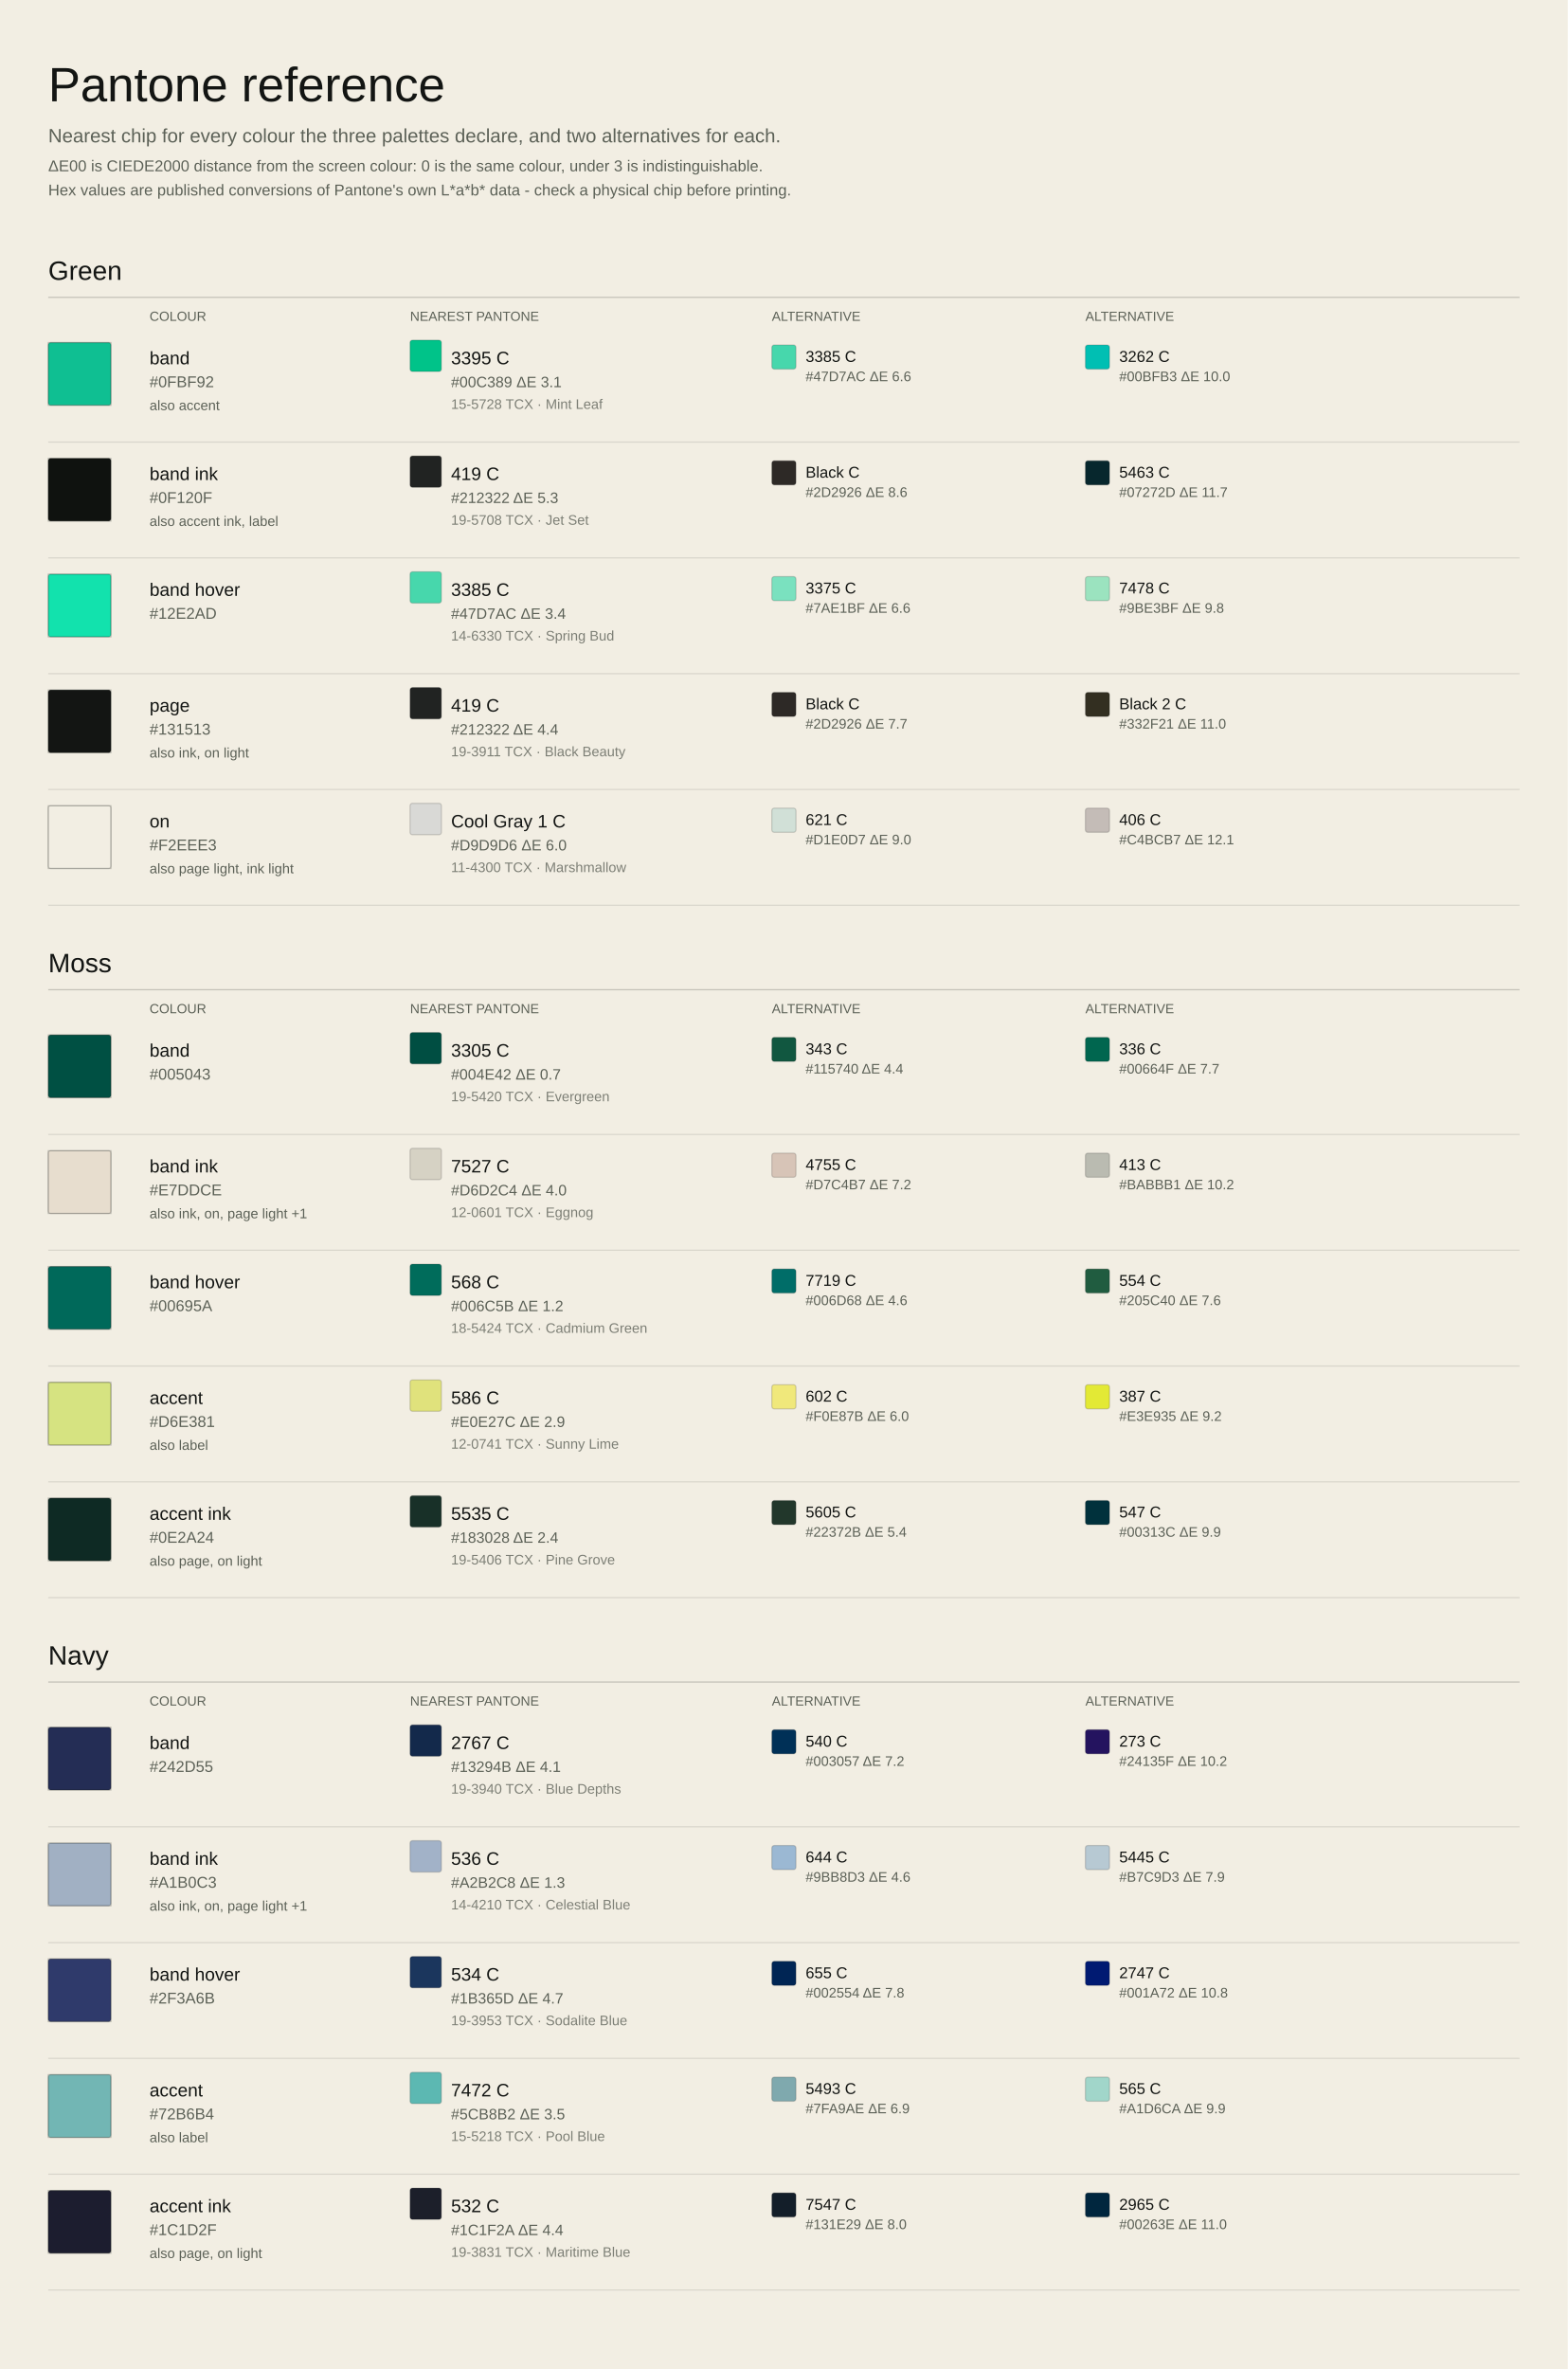
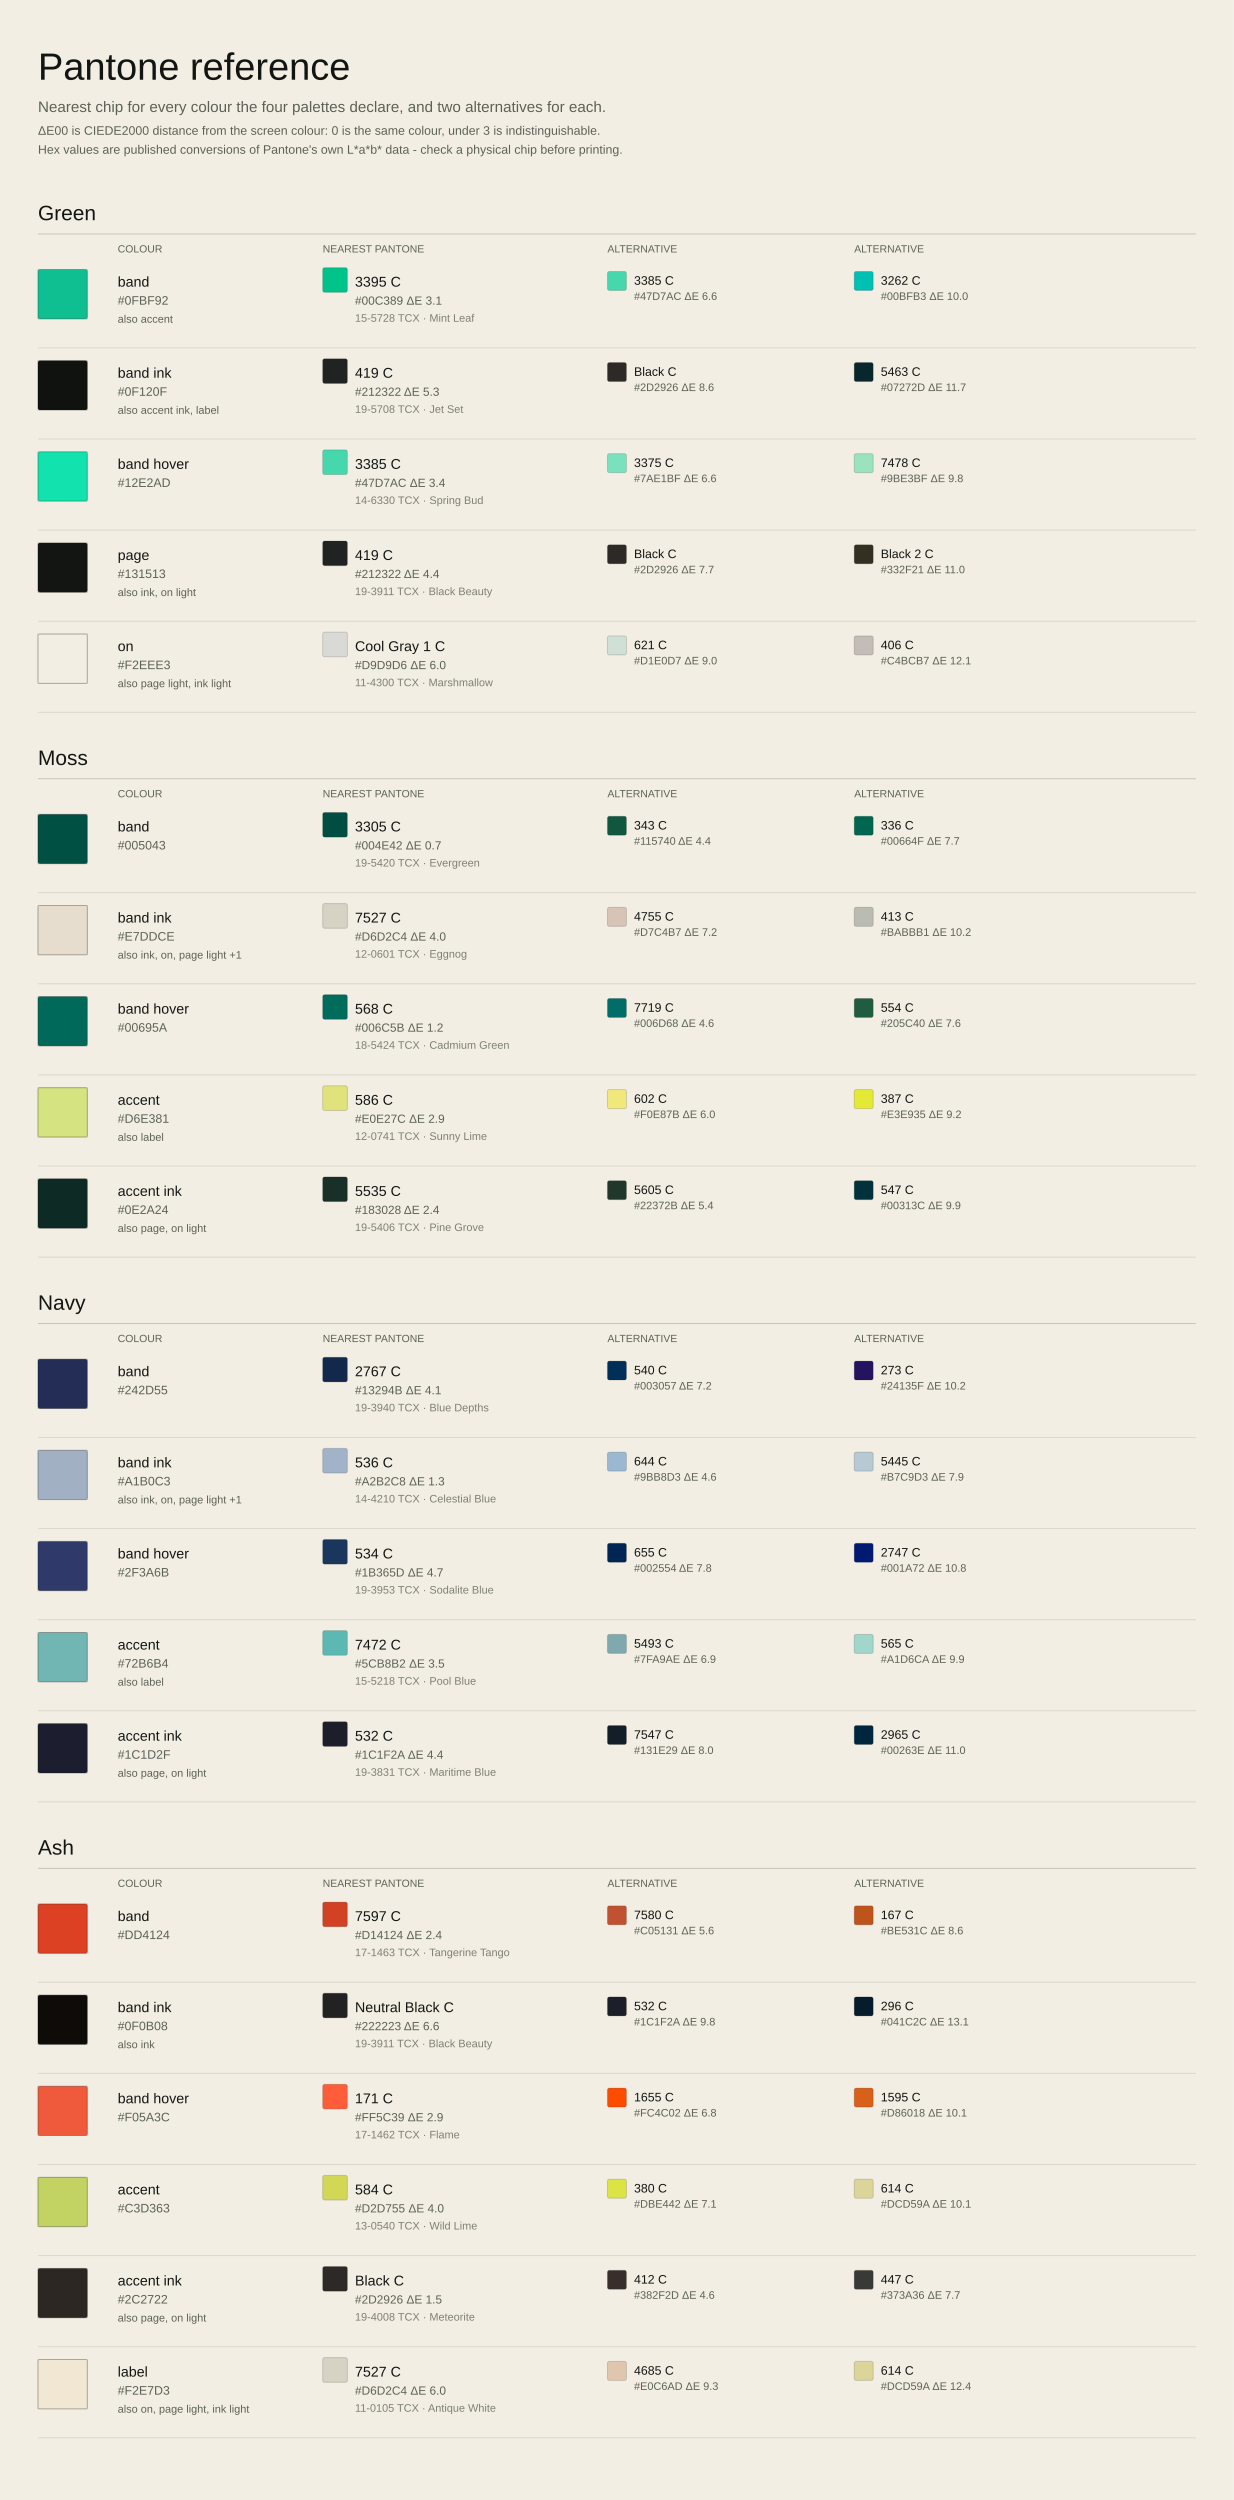
- <svg xmlns="http://www.w3.org/2000/svg" width="1300" height="1964" viewBox="0 0 1300 1964">
-   <rect width="1300" height="1964" fill="#f2eee3" />
+ <svg xmlns="http://www.w3.org/2000/svg" width="1300" height="2634" viewBox="0 0 1300 2634">
+   <rect width="1300" height="2634" fill="#f2eee3" />
  <text x="40" y="84" font-family="Poppins, Helvetica Neue, Arial, sans-serif" font-size="40" font-weight="400" fill="#131513">Pantone reference</text>
-   <text x="40" y="118" font-family="Poppins, Helvetica Neue, Arial, sans-serif" font-size="16" font-weight="400" fill="#5c6157">Nearest chip for every colour the three palettes declare, and two alternatives for each.</text>
+   <text x="40" y="118" font-family="Poppins, Helvetica Neue, Arial, sans-serif" font-size="16" font-weight="400" fill="#5c6157">Nearest chip for every colour the four palettes declare, and two alternatives for each.</text>
  <text x="40" y="142" font-family="Poppins, Helvetica Neue, Arial, sans-serif" font-size="13" font-weight="400" fill="#5c6157">ΔE00 is CIEDE2000 distance from the screen colour: 0 is the same colour, under 3 is indistinguishable.</text>
  <text x="40" y="162" font-family="Poppins, Helvetica Neue, Arial, sans-serif" font-size="13" font-weight="400" fill="#5c6157">Hex values are published conversions of Pantone's own L*a*b* data - check a physical chip before printing.</text>
  <text x="40" y="232" font-family="Poppins, Helvetica Neue, Arial, sans-serif" font-size="22" font-weight="500" fill="#131513">Green</text>
  <rect x="40" y="246" width="1220" height="1" fill="#13151333" />
  <text x="124" y="266" font-family="Poppins, Helvetica Neue, Arial, sans-serif" font-size="11" font-weight="500" fill="#5c6157">COLOUR</text>
  <text x="340" y="266" font-family="Poppins, Helvetica Neue, Arial, sans-serif" font-size="11" font-weight="500" fill="#5c6157">NEAREST PANTONE</text>
  <text x="640" y="266" font-family="Poppins, Helvetica Neue, Arial, sans-serif" font-size="11" font-weight="500" fill="#5c6157">ALTERNATIVE</text>
  <text x="900" y="266" font-family="Poppins, Helvetica Neue, Arial, sans-serif" font-size="11" font-weight="500" fill="#5c6157">ALTERNATIVE</text>
  <rect x="40" y="284" width="52" height="52" rx="2" fill="#0fbf92" stroke="#131513" stroke-opacity=".17" />
  <rect x="40" y="284" width="52" height="52" fill="none" stroke="#13151333" />
  <text x="124" y="302" font-family="Poppins, Helvetica Neue, Arial, sans-serif" font-size="15" font-weight="500" fill="#131513">band</text>
  <text x="124" y="321" font-family="Poppins, Helvetica Neue, Arial, sans-serif" font-size="13" font-weight="400" fill="#5c6157">#0FBF92</text>
  <text x="124" y="340" font-family="Poppins, Helvetica Neue, Arial, sans-serif" font-size="11.5" font-weight="400" fill="#5c6157">also accent</text>
  <rect x="340" y="282" width="26" height="26" rx="2" fill="#00c389" stroke="#131513" stroke-opacity=".17" />
  <text x="374" y="302" font-family="Poppins, Helvetica Neue, Arial, sans-serif" font-size="15" font-weight="500" fill="#131513">3395 C</text>
  <text x="374" y="321" font-family="Poppins, Helvetica Neue, Arial, sans-serif" font-size="12.5" font-weight="400" fill="#5c6157">#00C389   ΔE 3.1</text>
  <text x="374" y="339" font-family="Poppins, Helvetica Neue, Arial, sans-serif" font-size="11.5" font-weight="400" fill="#5c6157" fill-opacity=".78">15-5728 TCX · Mint Leaf</text>
  <rect x="640" y="286" width="20" height="20" rx="2" fill="#47d7ac" stroke="#131513" stroke-opacity=".17" />
  <text x="668" y="300" font-family="Poppins, Helvetica Neue, Arial, sans-serif" font-size="13" font-weight="400" fill="#131513">3385 C</text>
  <text x="668" y="316" font-family="Poppins, Helvetica Neue, Arial, sans-serif" font-size="11.5" font-weight="400" fill="#5c6157">#47D7AC   ΔE 6.6</text>
  <rect x="900" y="286" width="20" height="20" rx="2" fill="#00bfb3" stroke="#131513" stroke-opacity=".17" />
  <text x="928" y="300" font-family="Poppins, Helvetica Neue, Arial, sans-serif" font-size="13" font-weight="400" fill="#131513">3262 C</text>
  <text x="928" y="316" font-family="Poppins, Helvetica Neue, Arial, sans-serif" font-size="11.5" font-weight="400" fill="#5c6157">#00BFB3   ΔE 10.0</text>
  <rect x="40" y="366" width="1220" height="1" fill="#13151333" fill-opacity=".55" />
  <rect x="40" y="380" width="52" height="52" rx="2" fill="#0f120f" stroke="#131513" stroke-opacity=".17" />
  <rect x="40" y="380" width="52" height="52" fill="none" stroke="#13151333" />
  <text x="124" y="398" font-family="Poppins, Helvetica Neue, Arial, sans-serif" font-size="15" font-weight="500" fill="#131513">band ink</text>
  <text x="124" y="417" font-family="Poppins, Helvetica Neue, Arial, sans-serif" font-size="13" font-weight="400" fill="#5c6157">#0F120F</text>
  <text x="124" y="436" font-family="Poppins, Helvetica Neue, Arial, sans-serif" font-size="11.5" font-weight="400" fill="#5c6157">also accent ink, label</text>
  <rect x="340" y="378" width="26" height="26" rx="2" fill="#212322" stroke="#131513" stroke-opacity=".17" />
  <text x="374" y="398" font-family="Poppins, Helvetica Neue, Arial, sans-serif" font-size="15" font-weight="500" fill="#131513">419 C</text>
  <text x="374" y="417" font-family="Poppins, Helvetica Neue, Arial, sans-serif" font-size="12.5" font-weight="400" fill="#5c6157">#212322   ΔE 5.3</text>
  <text x="374" y="435" font-family="Poppins, Helvetica Neue, Arial, sans-serif" font-size="11.5" font-weight="400" fill="#5c6157" fill-opacity=".78">19-5708 TCX · Jet Set</text>
  <rect x="640" y="382" width="20" height="20" rx="2" fill="#2d2926" stroke="#131513" stroke-opacity=".17" />
  <text x="668" y="396" font-family="Poppins, Helvetica Neue, Arial, sans-serif" font-size="13" font-weight="400" fill="#131513">Black C</text>
  <text x="668" y="412" font-family="Poppins, Helvetica Neue, Arial, sans-serif" font-size="11.5" font-weight="400" fill="#5c6157">#2D2926   ΔE 8.6</text>
  <rect x="900" y="382" width="20" height="20" rx="2" fill="#07272d" stroke="#131513" stroke-opacity=".17" />
  <text x="928" y="396" font-family="Poppins, Helvetica Neue, Arial, sans-serif" font-size="13" font-weight="400" fill="#131513">5463 C</text>
  <text x="928" y="412" font-family="Poppins, Helvetica Neue, Arial, sans-serif" font-size="11.5" font-weight="400" fill="#5c6157">#07272D   ΔE 11.7</text>
  <rect x="40" y="462" width="1220" height="1" fill="#13151333" fill-opacity=".55" />
  <rect x="40" y="476" width="52" height="52" rx="2" fill="#12e2ad" stroke="#131513" stroke-opacity=".17" />
  <rect x="40" y="476" width="52" height="52" fill="none" stroke="#13151333" />
  <text x="124" y="494" font-family="Poppins, Helvetica Neue, Arial, sans-serif" font-size="15" font-weight="500" fill="#131513">band hover</text>
  <text x="124" y="513" font-family="Poppins, Helvetica Neue, Arial, sans-serif" font-size="13" font-weight="400" fill="#5c6157">#12E2AD</text>
  <rect x="340" y="474" width="26" height="26" rx="2" fill="#47d7ac" stroke="#131513" stroke-opacity=".17" />
  <text x="374" y="494" font-family="Poppins, Helvetica Neue, Arial, sans-serif" font-size="15" font-weight="500" fill="#131513">3385 C</text>
  <text x="374" y="513" font-family="Poppins, Helvetica Neue, Arial, sans-serif" font-size="12.5" font-weight="400" fill="#5c6157">#47D7AC   ΔE 3.4</text>
  <text x="374" y="531" font-family="Poppins, Helvetica Neue, Arial, sans-serif" font-size="11.5" font-weight="400" fill="#5c6157" fill-opacity=".78">14-6330 TCX · Spring Bud</text>
  <rect x="640" y="478" width="20" height="20" rx="2" fill="#7ae1bf" stroke="#131513" stroke-opacity=".17" />
  <text x="668" y="492" font-family="Poppins, Helvetica Neue, Arial, sans-serif" font-size="13" font-weight="400" fill="#131513">3375 C</text>
  <text x="668" y="508" font-family="Poppins, Helvetica Neue, Arial, sans-serif" font-size="11.5" font-weight="400" fill="#5c6157">#7AE1BF   ΔE 6.6</text>
  <rect x="900" y="478" width="20" height="20" rx="2" fill="#9be3bf" stroke="#131513" stroke-opacity=".17" />
  <text x="928" y="492" font-family="Poppins, Helvetica Neue, Arial, sans-serif" font-size="13" font-weight="400" fill="#131513">7478 C</text>
  <text x="928" y="508" font-family="Poppins, Helvetica Neue, Arial, sans-serif" font-size="11.5" font-weight="400" fill="#5c6157">#9BE3BF   ΔE 9.8</text>
  <rect x="40" y="558" width="1220" height="1" fill="#13151333" fill-opacity=".55" />
  <rect x="40" y="572" width="52" height="52" rx="2" fill="#131513" stroke="#131513" stroke-opacity=".17" />
  <rect x="40" y="572" width="52" height="52" fill="none" stroke="#13151333" />
  <text x="124" y="590" font-family="Poppins, Helvetica Neue, Arial, sans-serif" font-size="15" font-weight="500" fill="#131513">page</text>
  <text x="124" y="609" font-family="Poppins, Helvetica Neue, Arial, sans-serif" font-size="13" font-weight="400" fill="#5c6157">#131513</text>
  <text x="124" y="628" font-family="Poppins, Helvetica Neue, Arial, sans-serif" font-size="11.5" font-weight="400" fill="#5c6157">also ink, on light</text>
  <rect x="340" y="570" width="26" height="26" rx="2" fill="#212322" stroke="#131513" stroke-opacity=".17" />
  <text x="374" y="590" font-family="Poppins, Helvetica Neue, Arial, sans-serif" font-size="15" font-weight="500" fill="#131513">419 C</text>
  <text x="374" y="609" font-family="Poppins, Helvetica Neue, Arial, sans-serif" font-size="12.5" font-weight="400" fill="#5c6157">#212322   ΔE 4.4</text>
  <text x="374" y="627" font-family="Poppins, Helvetica Neue, Arial, sans-serif" font-size="11.5" font-weight="400" fill="#5c6157" fill-opacity=".78">19-3911 TCX · Black Beauty</text>
  <rect x="640" y="574" width="20" height="20" rx="2" fill="#2d2926" stroke="#131513" stroke-opacity=".17" />
  <text x="668" y="588" font-family="Poppins, Helvetica Neue, Arial, sans-serif" font-size="13" font-weight="400" fill="#131513">Black C</text>
  <text x="668" y="604" font-family="Poppins, Helvetica Neue, Arial, sans-serif" font-size="11.5" font-weight="400" fill="#5c6157">#2D2926   ΔE 7.7</text>
  <rect x="900" y="574" width="20" height="20" rx="2" fill="#332f21" stroke="#131513" stroke-opacity=".17" />
  <text x="928" y="588" font-family="Poppins, Helvetica Neue, Arial, sans-serif" font-size="13" font-weight="400" fill="#131513">Black 2 C</text>
  <text x="928" y="604" font-family="Poppins, Helvetica Neue, Arial, sans-serif" font-size="11.5" font-weight="400" fill="#5c6157">#332F21   ΔE 11.0</text>
  <rect x="40" y="654" width="1220" height="1" fill="#13151333" fill-opacity=".55" />
  <rect x="40" y="668" width="52" height="52" rx="2" fill="#f2eee3" stroke="#131513" stroke-opacity=".17" />
  <rect x="40" y="668" width="52" height="52" fill="none" stroke="#13151333" />
  <text x="124" y="686" font-family="Poppins, Helvetica Neue, Arial, sans-serif" font-size="15" font-weight="500" fill="#131513">on</text>
  <text x="124" y="705" font-family="Poppins, Helvetica Neue, Arial, sans-serif" font-size="13" font-weight="400" fill="#5c6157">#F2EEE3</text>
  <text x="124" y="724" font-family="Poppins, Helvetica Neue, Arial, sans-serif" font-size="11.5" font-weight="400" fill="#5c6157">also page light, ink light</text>
  <rect x="340" y="666" width="26" height="26" rx="2" fill="#d9d9d6" stroke="#131513" stroke-opacity=".17" />
  <text x="374" y="686" font-family="Poppins, Helvetica Neue, Arial, sans-serif" font-size="15" font-weight="500" fill="#131513">Cool Gray 1 C</text>
  <text x="374" y="705" font-family="Poppins, Helvetica Neue, Arial, sans-serif" font-size="12.5" font-weight="400" fill="#5c6157">#D9D9D6   ΔE 6.0</text>
  <text x="374" y="723" font-family="Poppins, Helvetica Neue, Arial, sans-serif" font-size="11.5" font-weight="400" fill="#5c6157" fill-opacity=".78">11-4300 TCX · Marshmallow</text>
  <rect x="640" y="670" width="20" height="20" rx="2" fill="#d1e0d7" stroke="#131513" stroke-opacity=".17" />
  <text x="668" y="684" font-family="Poppins, Helvetica Neue, Arial, sans-serif" font-size="13" font-weight="400" fill="#131513">621 C</text>
  <text x="668" y="700" font-family="Poppins, Helvetica Neue, Arial, sans-serif" font-size="11.5" font-weight="400" fill="#5c6157">#D1E0D7   ΔE 9.0</text>
  <rect x="900" y="670" width="20" height="20" rx="2" fill="#c4bcb7" stroke="#131513" stroke-opacity=".17" />
  <text x="928" y="684" font-family="Poppins, Helvetica Neue, Arial, sans-serif" font-size="13" font-weight="400" fill="#131513">406 C</text>
  <text x="928" y="700" font-family="Poppins, Helvetica Neue, Arial, sans-serif" font-size="11.5" font-weight="400" fill="#5c6157">#C4BCB7   ΔE 12.1</text>
  <rect x="40" y="750" width="1220" height="1" fill="#13151333" fill-opacity=".55" />
  <text x="40" y="806" font-family="Poppins, Helvetica Neue, Arial, sans-serif" font-size="22" font-weight="500" fill="#131513">Moss</text>
  <rect x="40" y="820" width="1220" height="1" fill="#13151333" />
  <text x="124" y="840" font-family="Poppins, Helvetica Neue, Arial, sans-serif" font-size="11" font-weight="500" fill="#5c6157">COLOUR</text>
  <text x="340" y="840" font-family="Poppins, Helvetica Neue, Arial, sans-serif" font-size="11" font-weight="500" fill="#5c6157">NEAREST PANTONE</text>
  <text x="640" y="840" font-family="Poppins, Helvetica Neue, Arial, sans-serif" font-size="11" font-weight="500" fill="#5c6157">ALTERNATIVE</text>
  <text x="900" y="840" font-family="Poppins, Helvetica Neue, Arial, sans-serif" font-size="11" font-weight="500" fill="#5c6157">ALTERNATIVE</text>
  <rect x="40" y="858" width="52" height="52" rx="2" fill="#005043" stroke="#131513" stroke-opacity=".17" />
  <rect x="40" y="858" width="52" height="52" fill="none" stroke="#13151333" />
  <text x="124" y="876" font-family="Poppins, Helvetica Neue, Arial, sans-serif" font-size="15" font-weight="500" fill="#131513">band</text>
  <text x="124" y="895" font-family="Poppins, Helvetica Neue, Arial, sans-serif" font-size="13" font-weight="400" fill="#5c6157">#005043</text>
  <rect x="340" y="856" width="26" height="26" rx="2" fill="#004e42" stroke="#131513" stroke-opacity=".17" />
  <text x="374" y="876" font-family="Poppins, Helvetica Neue, Arial, sans-serif" font-size="15" font-weight="500" fill="#131513">3305 C</text>
  <text x="374" y="895" font-family="Poppins, Helvetica Neue, Arial, sans-serif" font-size="12.5" font-weight="400" fill="#5c6157">#004E42   ΔE 0.7</text>
  <text x="374" y="913" font-family="Poppins, Helvetica Neue, Arial, sans-serif" font-size="11.5" font-weight="400" fill="#5c6157" fill-opacity=".78">19-5420 TCX · Evergreen</text>
  <rect x="640" y="860" width="20" height="20" rx="2" fill="#115740" stroke="#131513" stroke-opacity=".17" />
  <text x="668" y="874" font-family="Poppins, Helvetica Neue, Arial, sans-serif" font-size="13" font-weight="400" fill="#131513">343 C</text>
  <text x="668" y="890" font-family="Poppins, Helvetica Neue, Arial, sans-serif" font-size="11.5" font-weight="400" fill="#5c6157">#115740   ΔE 4.4</text>
  <rect x="900" y="860" width="20" height="20" rx="2" fill="#00664f" stroke="#131513" stroke-opacity=".17" />
  <text x="928" y="874" font-family="Poppins, Helvetica Neue, Arial, sans-serif" font-size="13" font-weight="400" fill="#131513">336 C</text>
  <text x="928" y="890" font-family="Poppins, Helvetica Neue, Arial, sans-serif" font-size="11.5" font-weight="400" fill="#5c6157">#00664F   ΔE 7.7</text>
  <rect x="40" y="940" width="1220" height="1" fill="#13151333" fill-opacity=".55" />
  <rect x="40" y="954" width="52" height="52" rx="2" fill="#e7ddce" stroke="#131513" stroke-opacity=".17" />
  <rect x="40" y="954" width="52" height="52" fill="none" stroke="#13151333" />
  <text x="124" y="972" font-family="Poppins, Helvetica Neue, Arial, sans-serif" font-size="15" font-weight="500" fill="#131513">band ink</text>
  <text x="124" y="991" font-family="Poppins, Helvetica Neue, Arial, sans-serif" font-size="13" font-weight="400" fill="#5c6157">#E7DDCE</text>
  <text x="124" y="1010" font-family="Poppins, Helvetica Neue, Arial, sans-serif" font-size="11.5" font-weight="400" fill="#5c6157">also ink, on, page light +1</text>
  <rect x="340" y="952" width="26" height="26" rx="2" fill="#d6d2c4" stroke="#131513" stroke-opacity=".17" />
  <text x="374" y="972" font-family="Poppins, Helvetica Neue, Arial, sans-serif" font-size="15" font-weight="500" fill="#131513">7527 C</text>
  <text x="374" y="991" font-family="Poppins, Helvetica Neue, Arial, sans-serif" font-size="12.5" font-weight="400" fill="#5c6157">#D6D2C4   ΔE 4.0</text>
  <text x="374" y="1009" font-family="Poppins, Helvetica Neue, Arial, sans-serif" font-size="11.5" font-weight="400" fill="#5c6157" fill-opacity=".78">12-0601 TCX · Eggnog</text>
  <rect x="640" y="956" width="20" height="20" rx="2" fill="#d7c4b7" stroke="#131513" stroke-opacity=".17" />
  <text x="668" y="970" font-family="Poppins, Helvetica Neue, Arial, sans-serif" font-size="13" font-weight="400" fill="#131513">4755 C</text>
  <text x="668" y="986" font-family="Poppins, Helvetica Neue, Arial, sans-serif" font-size="11.5" font-weight="400" fill="#5c6157">#D7C4B7   ΔE 7.2</text>
  <rect x="900" y="956" width="20" height="20" rx="2" fill="#babbb1" stroke="#131513" stroke-opacity=".17" />
  <text x="928" y="970" font-family="Poppins, Helvetica Neue, Arial, sans-serif" font-size="13" font-weight="400" fill="#131513">413 C</text>
  <text x="928" y="986" font-family="Poppins, Helvetica Neue, Arial, sans-serif" font-size="11.5" font-weight="400" fill="#5c6157">#BABBB1   ΔE 10.2</text>
  <rect x="40" y="1036" width="1220" height="1" fill="#13151333" fill-opacity=".55" />
  <rect x="40" y="1050" width="52" height="52" rx="2" fill="#00695a" stroke="#131513" stroke-opacity=".17" />
  <rect x="40" y="1050" width="52" height="52" fill="none" stroke="#13151333" />
  <text x="124" y="1068" font-family="Poppins, Helvetica Neue, Arial, sans-serif" font-size="15" font-weight="500" fill="#131513">band hover</text>
  <text x="124" y="1087" font-family="Poppins, Helvetica Neue, Arial, sans-serif" font-size="13" font-weight="400" fill="#5c6157">#00695A</text>
  <rect x="340" y="1048" width="26" height="26" rx="2" fill="#006c5b" stroke="#131513" stroke-opacity=".17" />
  <text x="374" y="1068" font-family="Poppins, Helvetica Neue, Arial, sans-serif" font-size="15" font-weight="500" fill="#131513">568 C</text>
  <text x="374" y="1087" font-family="Poppins, Helvetica Neue, Arial, sans-serif" font-size="12.5" font-weight="400" fill="#5c6157">#006C5B   ΔE 1.2</text>
  <text x="374" y="1105" font-family="Poppins, Helvetica Neue, Arial, sans-serif" font-size="11.5" font-weight="400" fill="#5c6157" fill-opacity=".78">18-5424 TCX · Cadmium Green</text>
  <rect x="640" y="1052" width="20" height="20" rx="2" fill="#006d68" stroke="#131513" stroke-opacity=".17" />
  <text x="668" y="1066" font-family="Poppins, Helvetica Neue, Arial, sans-serif" font-size="13" font-weight="400" fill="#131513">7719 C</text>
  <text x="668" y="1082" font-family="Poppins, Helvetica Neue, Arial, sans-serif" font-size="11.5" font-weight="400" fill="#5c6157">#006D68   ΔE 4.6</text>
  <rect x="900" y="1052" width="20" height="20" rx="2" fill="#205c40" stroke="#131513" stroke-opacity=".17" />
  <text x="928" y="1066" font-family="Poppins, Helvetica Neue, Arial, sans-serif" font-size="13" font-weight="400" fill="#131513">554 C</text>
  <text x="928" y="1082" font-family="Poppins, Helvetica Neue, Arial, sans-serif" font-size="11.5" font-weight="400" fill="#5c6157">#205C40   ΔE 7.6</text>
  <rect x="40" y="1132" width="1220" height="1" fill="#13151333" fill-opacity=".55" />
  <rect x="40" y="1146" width="52" height="52" rx="2" fill="#d6e381" stroke="#131513" stroke-opacity=".17" />
  <rect x="40" y="1146" width="52" height="52" fill="none" stroke="#13151333" />
  <text x="124" y="1164" font-family="Poppins, Helvetica Neue, Arial, sans-serif" font-size="15" font-weight="500" fill="#131513">accent</text>
  <text x="124" y="1183" font-family="Poppins, Helvetica Neue, Arial, sans-serif" font-size="13" font-weight="400" fill="#5c6157">#D6E381</text>
  <text x="124" y="1202" font-family="Poppins, Helvetica Neue, Arial, sans-serif" font-size="11.5" font-weight="400" fill="#5c6157">also label</text>
  <rect x="340" y="1144" width="26" height="26" rx="2" fill="#e0e27c" stroke="#131513" stroke-opacity=".17" />
  <text x="374" y="1164" font-family="Poppins, Helvetica Neue, Arial, sans-serif" font-size="15" font-weight="500" fill="#131513">586 C</text>
  <text x="374" y="1183" font-family="Poppins, Helvetica Neue, Arial, sans-serif" font-size="12.5" font-weight="400" fill="#5c6157">#E0E27C   ΔE 2.9</text>
  <text x="374" y="1201" font-family="Poppins, Helvetica Neue, Arial, sans-serif" font-size="11.5" font-weight="400" fill="#5c6157" fill-opacity=".78">12-0741 TCX · Sunny Lime</text>
  <rect x="640" y="1148" width="20" height="20" rx="2" fill="#f0e87b" stroke="#131513" stroke-opacity=".17" />
  <text x="668" y="1162" font-family="Poppins, Helvetica Neue, Arial, sans-serif" font-size="13" font-weight="400" fill="#131513">602 C</text>
  <text x="668" y="1178" font-family="Poppins, Helvetica Neue, Arial, sans-serif" font-size="11.5" font-weight="400" fill="#5c6157">#F0E87B   ΔE 6.0</text>
  <rect x="900" y="1148" width="20" height="20" rx="2" fill="#e3e935" stroke="#131513" stroke-opacity=".17" />
  <text x="928" y="1162" font-family="Poppins, Helvetica Neue, Arial, sans-serif" font-size="13" font-weight="400" fill="#131513">387 C</text>
  <text x="928" y="1178" font-family="Poppins, Helvetica Neue, Arial, sans-serif" font-size="11.5" font-weight="400" fill="#5c6157">#E3E935   ΔE 9.2</text>
  <rect x="40" y="1228" width="1220" height="1" fill="#13151333" fill-opacity=".55" />
  <rect x="40" y="1242" width="52" height="52" rx="2" fill="#0e2a24" stroke="#131513" stroke-opacity=".17" />
  <rect x="40" y="1242" width="52" height="52" fill="none" stroke="#13151333" />
  <text x="124" y="1260" font-family="Poppins, Helvetica Neue, Arial, sans-serif" font-size="15" font-weight="500" fill="#131513">accent ink</text>
  <text x="124" y="1279" font-family="Poppins, Helvetica Neue, Arial, sans-serif" font-size="13" font-weight="400" fill="#5c6157">#0E2A24</text>
  <text x="124" y="1298" font-family="Poppins, Helvetica Neue, Arial, sans-serif" font-size="11.5" font-weight="400" fill="#5c6157">also page, on light</text>
  <rect x="340" y="1240" width="26" height="26" rx="2" fill="#183028" stroke="#131513" stroke-opacity=".17" />
  <text x="374" y="1260" font-family="Poppins, Helvetica Neue, Arial, sans-serif" font-size="15" font-weight="500" fill="#131513">5535 C</text>
  <text x="374" y="1279" font-family="Poppins, Helvetica Neue, Arial, sans-serif" font-size="12.5" font-weight="400" fill="#5c6157">#183028   ΔE 2.4</text>
  <text x="374" y="1297" font-family="Poppins, Helvetica Neue, Arial, sans-serif" font-size="11.5" font-weight="400" fill="#5c6157" fill-opacity=".78">19-5406 TCX · Pine Grove</text>
  <rect x="640" y="1244" width="20" height="20" rx="2" fill="#22372b" stroke="#131513" stroke-opacity=".17" />
  <text x="668" y="1258" font-family="Poppins, Helvetica Neue, Arial, sans-serif" font-size="13" font-weight="400" fill="#131513">5605 C</text>
  <text x="668" y="1274" font-family="Poppins, Helvetica Neue, Arial, sans-serif" font-size="11.5" font-weight="400" fill="#5c6157">#22372B   ΔE 5.4</text>
  <rect x="900" y="1244" width="20" height="20" rx="2" fill="#00313c" stroke="#131513" stroke-opacity=".17" />
  <text x="928" y="1258" font-family="Poppins, Helvetica Neue, Arial, sans-serif" font-size="13" font-weight="400" fill="#131513">547 C</text>
  <text x="928" y="1274" font-family="Poppins, Helvetica Neue, Arial, sans-serif" font-size="11.5" font-weight="400" fill="#5c6157">#00313C   ΔE 9.9</text>
  <rect x="40" y="1324" width="1220" height="1" fill="#13151333" fill-opacity=".55" />
  <text x="40" y="1380" font-family="Poppins, Helvetica Neue, Arial, sans-serif" font-size="22" font-weight="500" fill="#131513">Navy</text>
  <rect x="40" y="1394" width="1220" height="1" fill="#13151333" />
  <text x="124" y="1414" font-family="Poppins, Helvetica Neue, Arial, sans-serif" font-size="11" font-weight="500" fill="#5c6157">COLOUR</text>
  <text x="340" y="1414" font-family="Poppins, Helvetica Neue, Arial, sans-serif" font-size="11" font-weight="500" fill="#5c6157">NEAREST PANTONE</text>
  <text x="640" y="1414" font-family="Poppins, Helvetica Neue, Arial, sans-serif" font-size="11" font-weight="500" fill="#5c6157">ALTERNATIVE</text>
  <text x="900" y="1414" font-family="Poppins, Helvetica Neue, Arial, sans-serif" font-size="11" font-weight="500" fill="#5c6157">ALTERNATIVE</text>
  <rect x="40" y="1432" width="52" height="52" rx="2" fill="#242d55" stroke="#131513" stroke-opacity=".17" />
  <rect x="40" y="1432" width="52" height="52" fill="none" stroke="#13151333" />
  <text x="124" y="1450" font-family="Poppins, Helvetica Neue, Arial, sans-serif" font-size="15" font-weight="500" fill="#131513">band</text>
  <text x="124" y="1469" font-family="Poppins, Helvetica Neue, Arial, sans-serif" font-size="13" font-weight="400" fill="#5c6157">#242D55</text>
  <rect x="340" y="1430" width="26" height="26" rx="2" fill="#13294b" stroke="#131513" stroke-opacity=".17" />
  <text x="374" y="1450" font-family="Poppins, Helvetica Neue, Arial, sans-serif" font-size="15" font-weight="500" fill="#131513">2767 C</text>
  <text x="374" y="1469" font-family="Poppins, Helvetica Neue, Arial, sans-serif" font-size="12.5" font-weight="400" fill="#5c6157">#13294B   ΔE 4.1</text>
  <text x="374" y="1487" font-family="Poppins, Helvetica Neue, Arial, sans-serif" font-size="11.5" font-weight="400" fill="#5c6157" fill-opacity=".78">19-3940 TCX · Blue Depths</text>
  <rect x="640" y="1434" width="20" height="20" rx="2" fill="#003057" stroke="#131513" stroke-opacity=".17" />
  <text x="668" y="1448" font-family="Poppins, Helvetica Neue, Arial, sans-serif" font-size="13" font-weight="400" fill="#131513">540 C</text>
  <text x="668" y="1464" font-family="Poppins, Helvetica Neue, Arial, sans-serif" font-size="11.5" font-weight="400" fill="#5c6157">#003057   ΔE 7.2</text>
  <rect x="900" y="1434" width="20" height="20" rx="2" fill="#24135f" stroke="#131513" stroke-opacity=".17" />
  <text x="928" y="1448" font-family="Poppins, Helvetica Neue, Arial, sans-serif" font-size="13" font-weight="400" fill="#131513">273 C</text>
  <text x="928" y="1464" font-family="Poppins, Helvetica Neue, Arial, sans-serif" font-size="11.5" font-weight="400" fill="#5c6157">#24135F   ΔE 10.2</text>
  <rect x="40" y="1514" width="1220" height="1" fill="#13151333" fill-opacity=".55" />
  <rect x="40" y="1528" width="52" height="52" rx="2" fill="#a1b0c3" stroke="#131513" stroke-opacity=".17" />
  <rect x="40" y="1528" width="52" height="52" fill="none" stroke="#13151333" />
  <text x="124" y="1546" font-family="Poppins, Helvetica Neue, Arial, sans-serif" font-size="15" font-weight="500" fill="#131513">band ink</text>
  <text x="124" y="1565" font-family="Poppins, Helvetica Neue, Arial, sans-serif" font-size="13" font-weight="400" fill="#5c6157">#A1B0C3</text>
  <text x="124" y="1584" font-family="Poppins, Helvetica Neue, Arial, sans-serif" font-size="11.5" font-weight="400" fill="#5c6157">also ink, on, page light +1</text>
  <rect x="340" y="1526" width="26" height="26" rx="2" fill="#a2b2c8" stroke="#131513" stroke-opacity=".17" />
  <text x="374" y="1546" font-family="Poppins, Helvetica Neue, Arial, sans-serif" font-size="15" font-weight="500" fill="#131513">536 C</text>
  <text x="374" y="1565" font-family="Poppins, Helvetica Neue, Arial, sans-serif" font-size="12.5" font-weight="400" fill="#5c6157">#A2B2C8   ΔE 1.3</text>
  <text x="374" y="1583" font-family="Poppins, Helvetica Neue, Arial, sans-serif" font-size="11.5" font-weight="400" fill="#5c6157" fill-opacity=".78">14-4210 TCX · Celestial Blue</text>
  <rect x="640" y="1530" width="20" height="20" rx="2" fill="#9bb8d3" stroke="#131513" stroke-opacity=".17" />
  <text x="668" y="1544" font-family="Poppins, Helvetica Neue, Arial, sans-serif" font-size="13" font-weight="400" fill="#131513">644 C</text>
  <text x="668" y="1560" font-family="Poppins, Helvetica Neue, Arial, sans-serif" font-size="11.5" font-weight="400" fill="#5c6157">#9BB8D3   ΔE 4.6</text>
  <rect x="900" y="1530" width="20" height="20" rx="2" fill="#b7c9d3" stroke="#131513" stroke-opacity=".17" />
  <text x="928" y="1544" font-family="Poppins, Helvetica Neue, Arial, sans-serif" font-size="13" font-weight="400" fill="#131513">5445 C</text>
  <text x="928" y="1560" font-family="Poppins, Helvetica Neue, Arial, sans-serif" font-size="11.5" font-weight="400" fill="#5c6157">#B7C9D3   ΔE 7.9</text>
  <rect x="40" y="1610" width="1220" height="1" fill="#13151333" fill-opacity=".55" />
  <rect x="40" y="1624" width="52" height="52" rx="2" fill="#2f3a6b" stroke="#131513" stroke-opacity=".17" />
  <rect x="40" y="1624" width="52" height="52" fill="none" stroke="#13151333" />
  <text x="124" y="1642" font-family="Poppins, Helvetica Neue, Arial, sans-serif" font-size="15" font-weight="500" fill="#131513">band hover</text>
  <text x="124" y="1661" font-family="Poppins, Helvetica Neue, Arial, sans-serif" font-size="13" font-weight="400" fill="#5c6157">#2F3A6B</text>
  <rect x="340" y="1622" width="26" height="26" rx="2" fill="#1b365d" stroke="#131513" stroke-opacity=".17" />
  <text x="374" y="1642" font-family="Poppins, Helvetica Neue, Arial, sans-serif" font-size="15" font-weight="500" fill="#131513">534 C</text>
  <text x="374" y="1661" font-family="Poppins, Helvetica Neue, Arial, sans-serif" font-size="12.5" font-weight="400" fill="#5c6157">#1B365D   ΔE 4.7</text>
  <text x="374" y="1679" font-family="Poppins, Helvetica Neue, Arial, sans-serif" font-size="11.5" font-weight="400" fill="#5c6157" fill-opacity=".78">19-3953 TCX · Sodalite Blue</text>
  <rect x="640" y="1626" width="20" height="20" rx="2" fill="#002554" stroke="#131513" stroke-opacity=".17" />
  <text x="668" y="1640" font-family="Poppins, Helvetica Neue, Arial, sans-serif" font-size="13" font-weight="400" fill="#131513">655 C</text>
  <text x="668" y="1656" font-family="Poppins, Helvetica Neue, Arial, sans-serif" font-size="11.5" font-weight="400" fill="#5c6157">#002554   ΔE 7.8</text>
  <rect x="900" y="1626" width="20" height="20" rx="2" fill="#001a72" stroke="#131513" stroke-opacity=".17" />
  <text x="928" y="1640" font-family="Poppins, Helvetica Neue, Arial, sans-serif" font-size="13" font-weight="400" fill="#131513">2747 C</text>
  <text x="928" y="1656" font-family="Poppins, Helvetica Neue, Arial, sans-serif" font-size="11.5" font-weight="400" fill="#5c6157">#001A72   ΔE 10.8</text>
  <rect x="40" y="1706" width="1220" height="1" fill="#13151333" fill-opacity=".55" />
  <rect x="40" y="1720" width="52" height="52" rx="2" fill="#72b6b4" stroke="#131513" stroke-opacity=".17" />
  <rect x="40" y="1720" width="52" height="52" fill="none" stroke="#13151333" />
  <text x="124" y="1738" font-family="Poppins, Helvetica Neue, Arial, sans-serif" font-size="15" font-weight="500" fill="#131513">accent</text>
  <text x="124" y="1757" font-family="Poppins, Helvetica Neue, Arial, sans-serif" font-size="13" font-weight="400" fill="#5c6157">#72B6B4</text>
  <text x="124" y="1776" font-family="Poppins, Helvetica Neue, Arial, sans-serif" font-size="11.5" font-weight="400" fill="#5c6157">also label</text>
  <rect x="340" y="1718" width="26" height="26" rx="2" fill="#5cb8b2" stroke="#131513" stroke-opacity=".17" />
  <text x="374" y="1738" font-family="Poppins, Helvetica Neue, Arial, sans-serif" font-size="15" font-weight="500" fill="#131513">7472 C</text>
  <text x="374" y="1757" font-family="Poppins, Helvetica Neue, Arial, sans-serif" font-size="12.5" font-weight="400" fill="#5c6157">#5CB8B2   ΔE 3.5</text>
  <text x="374" y="1775" font-family="Poppins, Helvetica Neue, Arial, sans-serif" font-size="11.5" font-weight="400" fill="#5c6157" fill-opacity=".78">15-5218 TCX · Pool Blue</text>
  <rect x="640" y="1722" width="20" height="20" rx="2" fill="#7fa9ae" stroke="#131513" stroke-opacity=".17" />
  <text x="668" y="1736" font-family="Poppins, Helvetica Neue, Arial, sans-serif" font-size="13" font-weight="400" fill="#131513">5493 C</text>
  <text x="668" y="1752" font-family="Poppins, Helvetica Neue, Arial, sans-serif" font-size="11.5" font-weight="400" fill="#5c6157">#7FA9AE   ΔE 6.9</text>
  <rect x="900" y="1722" width="20" height="20" rx="2" fill="#a1d6ca" stroke="#131513" stroke-opacity=".17" />
  <text x="928" y="1736" font-family="Poppins, Helvetica Neue, Arial, sans-serif" font-size="13" font-weight="400" fill="#131513">565 C</text>
  <text x="928" y="1752" font-family="Poppins, Helvetica Neue, Arial, sans-serif" font-size="11.5" font-weight="400" fill="#5c6157">#A1D6CA   ΔE 9.9</text>
  <rect x="40" y="1802" width="1220" height="1" fill="#13151333" fill-opacity=".55" />
  <rect x="40" y="1816" width="52" height="52" rx="2" fill="#1c1d2f" stroke="#131513" stroke-opacity=".17" />
  <rect x="40" y="1816" width="52" height="52" fill="none" stroke="#13151333" />
  <text x="124" y="1834" font-family="Poppins, Helvetica Neue, Arial, sans-serif" font-size="15" font-weight="500" fill="#131513">accent ink</text>
  <text x="124" y="1853" font-family="Poppins, Helvetica Neue, Arial, sans-serif" font-size="13" font-weight="400" fill="#5c6157">#1C1D2F</text>
  <text x="124" y="1872" font-family="Poppins, Helvetica Neue, Arial, sans-serif" font-size="11.5" font-weight="400" fill="#5c6157">also page, on light</text>
  <rect x="340" y="1814" width="26" height="26" rx="2" fill="#1c1f2a" stroke="#131513" stroke-opacity=".17" />
  <text x="374" y="1834" font-family="Poppins, Helvetica Neue, Arial, sans-serif" font-size="15" font-weight="500" fill="#131513">532 C</text>
  <text x="374" y="1853" font-family="Poppins, Helvetica Neue, Arial, sans-serif" font-size="12.5" font-weight="400" fill="#5c6157">#1C1F2A   ΔE 4.4</text>
  <text x="374" y="1871" font-family="Poppins, Helvetica Neue, Arial, sans-serif" font-size="11.5" font-weight="400" fill="#5c6157" fill-opacity=".78">19-3831 TCX · Maritime Blue</text>
  <rect x="640" y="1818" width="20" height="20" rx="2" fill="#131e29" stroke="#131513" stroke-opacity=".17" />
  <text x="668" y="1832" font-family="Poppins, Helvetica Neue, Arial, sans-serif" font-size="13" font-weight="400" fill="#131513">7547 C</text>
  <text x="668" y="1848" font-family="Poppins, Helvetica Neue, Arial, sans-serif" font-size="11.5" font-weight="400" fill="#5c6157">#131E29   ΔE 8.0</text>
  <rect x="900" y="1818" width="20" height="20" rx="2" fill="#00263e" stroke="#131513" stroke-opacity=".17" />
  <text x="928" y="1832" font-family="Poppins, Helvetica Neue, Arial, sans-serif" font-size="13" font-weight="400" fill="#131513">2965 C</text>
  <text x="928" y="1848" font-family="Poppins, Helvetica Neue, Arial, sans-serif" font-size="11.5" font-weight="400" fill="#5c6157">#00263E   ΔE 11.0</text>
  <rect x="40" y="1898" width="1220" height="1" fill="#13151333" fill-opacity=".55" />
+   <text x="40" y="1954" font-family="Poppins, Helvetica Neue, Arial, sans-serif" font-size="22" font-weight="500" fill="#131513">Ash</text>
+   <rect x="40" y="1968" width="1220" height="1" fill="#13151333" />
+   <text x="124" y="1988" font-family="Poppins, Helvetica Neue, Arial, sans-serif" font-size="11" font-weight="500" fill="#5c6157">COLOUR</text>
+   <text x="340" y="1988" font-family="Poppins, Helvetica Neue, Arial, sans-serif" font-size="11" font-weight="500" fill="#5c6157">NEAREST PANTONE</text>
+   <text x="640" y="1988" font-family="Poppins, Helvetica Neue, Arial, sans-serif" font-size="11" font-weight="500" fill="#5c6157">ALTERNATIVE</text>
+   <text x="900" y="1988" font-family="Poppins, Helvetica Neue, Arial, sans-serif" font-size="11" font-weight="500" fill="#5c6157">ALTERNATIVE</text>
+   <rect x="40" y="2006" width="52" height="52" rx="2" fill="#dd4124" stroke="#131513" stroke-opacity=".17" />
+   <rect x="40" y="2006" width="52" height="52" fill="none" stroke="#13151333" />
+   <text x="124" y="2024" font-family="Poppins, Helvetica Neue, Arial, sans-serif" font-size="15" font-weight="500" fill="#131513">band</text>
+   <text x="124" y="2043" font-family="Poppins, Helvetica Neue, Arial, sans-serif" font-size="13" font-weight="400" fill="#5c6157">#DD4124</text>
+   <rect x="340" y="2004" width="26" height="26" rx="2" fill="#d14124" stroke="#131513" stroke-opacity=".17" />
+   <text x="374" y="2024" font-family="Poppins, Helvetica Neue, Arial, sans-serif" font-size="15" font-weight="500" fill="#131513">7597 C</text>
+   <text x="374" y="2043" font-family="Poppins, Helvetica Neue, Arial, sans-serif" font-size="12.5" font-weight="400" fill="#5c6157">#D14124   ΔE 2.4</text>
+   <text x="374" y="2061" font-family="Poppins, Helvetica Neue, Arial, sans-serif" font-size="11.5" font-weight="400" fill="#5c6157" fill-opacity=".78">17-1463 TCX · Tangerine Tango</text>
+   <rect x="640" y="2008" width="20" height="20" rx="2" fill="#c05131" stroke="#131513" stroke-opacity=".17" />
+   <text x="668" y="2022" font-family="Poppins, Helvetica Neue, Arial, sans-serif" font-size="13" font-weight="400" fill="#131513">7580 C</text>
+   <text x="668" y="2038" font-family="Poppins, Helvetica Neue, Arial, sans-serif" font-size="11.5" font-weight="400" fill="#5c6157">#C05131   ΔE 5.6</text>
+   <rect x="900" y="2008" width="20" height="20" rx="2" fill="#be531c" stroke="#131513" stroke-opacity=".17" />
+   <text x="928" y="2022" font-family="Poppins, Helvetica Neue, Arial, sans-serif" font-size="13" font-weight="400" fill="#131513">167 C</text>
+   <text x="928" y="2038" font-family="Poppins, Helvetica Neue, Arial, sans-serif" font-size="11.5" font-weight="400" fill="#5c6157">#BE531C   ΔE 8.6</text>
+   <rect x="40" y="2088" width="1220" height="1" fill="#13151333" fill-opacity=".55" />
+   <rect x="40" y="2102" width="52" height="52" rx="2" fill="#0f0b08" stroke="#131513" stroke-opacity=".17" />
+   <rect x="40" y="2102" width="52" height="52" fill="none" stroke="#13151333" />
+   <text x="124" y="2120" font-family="Poppins, Helvetica Neue, Arial, sans-serif" font-size="15" font-weight="500" fill="#131513">band ink</text>
+   <text x="124" y="2139" font-family="Poppins, Helvetica Neue, Arial, sans-serif" font-size="13" font-weight="400" fill="#5c6157">#0F0B08</text>
+   <text x="124" y="2158" font-family="Poppins, Helvetica Neue, Arial, sans-serif" font-size="11.5" font-weight="400" fill="#5c6157">also ink</text>
+   <rect x="340" y="2100" width="26" height="26" rx="2" fill="#222223" stroke="#131513" stroke-opacity=".17" />
+   <text x="374" y="2120" font-family="Poppins, Helvetica Neue, Arial, sans-serif" font-size="15" font-weight="500" fill="#131513">Neutral Black C</text>
+   <text x="374" y="2139" font-family="Poppins, Helvetica Neue, Arial, sans-serif" font-size="12.5" font-weight="400" fill="#5c6157">#222223   ΔE 6.6</text>
+   <text x="374" y="2157" font-family="Poppins, Helvetica Neue, Arial, sans-serif" font-size="11.5" font-weight="400" fill="#5c6157" fill-opacity=".78">19-3911 TCX · Black Beauty</text>
+   <rect x="640" y="2104" width="20" height="20" rx="2" fill="#1c1f2a" stroke="#131513" stroke-opacity=".17" />
+   <text x="668" y="2118" font-family="Poppins, Helvetica Neue, Arial, sans-serif" font-size="13" font-weight="400" fill="#131513">532 C</text>
+   <text x="668" y="2134" font-family="Poppins, Helvetica Neue, Arial, sans-serif" font-size="11.5" font-weight="400" fill="#5c6157">#1C1F2A   ΔE 9.8</text>
+   <rect x="900" y="2104" width="20" height="20" rx="2" fill="#041c2c" stroke="#131513" stroke-opacity=".17" />
+   <text x="928" y="2118" font-family="Poppins, Helvetica Neue, Arial, sans-serif" font-size="13" font-weight="400" fill="#131513">296 C</text>
+   <text x="928" y="2134" font-family="Poppins, Helvetica Neue, Arial, sans-serif" font-size="11.5" font-weight="400" fill="#5c6157">#041C2C   ΔE 13.1</text>
+   <rect x="40" y="2184" width="1220" height="1" fill="#13151333" fill-opacity=".55" />
+   <rect x="40" y="2198" width="52" height="52" rx="2" fill="#f05a3c" stroke="#131513" stroke-opacity=".17" />
+   <rect x="40" y="2198" width="52" height="52" fill="none" stroke="#13151333" />
+   <text x="124" y="2216" font-family="Poppins, Helvetica Neue, Arial, sans-serif" font-size="15" font-weight="500" fill="#131513">band hover</text>
+   <text x="124" y="2235" font-family="Poppins, Helvetica Neue, Arial, sans-serif" font-size="13" font-weight="400" fill="#5c6157">#F05A3C</text>
+   <rect x="340" y="2196" width="26" height="26" rx="2" fill="#ff5c39" stroke="#131513" stroke-opacity=".17" />
+   <text x="374" y="2216" font-family="Poppins, Helvetica Neue, Arial, sans-serif" font-size="15" font-weight="500" fill="#131513">171 C</text>
+   <text x="374" y="2235" font-family="Poppins, Helvetica Neue, Arial, sans-serif" font-size="12.5" font-weight="400" fill="#5c6157">#FF5C39   ΔE 2.9</text>
+   <text x="374" y="2253" font-family="Poppins, Helvetica Neue, Arial, sans-serif" font-size="11.5" font-weight="400" fill="#5c6157" fill-opacity=".78">17-1462 TCX · Flame</text>
+   <rect x="640" y="2200" width="20" height="20" rx="2" fill="#fc4c02" stroke="#131513" stroke-opacity=".17" />
+   <text x="668" y="2214" font-family="Poppins, Helvetica Neue, Arial, sans-serif" font-size="13" font-weight="400" fill="#131513">1655 C</text>
+   <text x="668" y="2230" font-family="Poppins, Helvetica Neue, Arial, sans-serif" font-size="11.5" font-weight="400" fill="#5c6157">#FC4C02   ΔE 6.8</text>
+   <rect x="900" y="2200" width="20" height="20" rx="2" fill="#d86018" stroke="#131513" stroke-opacity=".17" />
+   <text x="928" y="2214" font-family="Poppins, Helvetica Neue, Arial, sans-serif" font-size="13" font-weight="400" fill="#131513">1595 C</text>
+   <text x="928" y="2230" font-family="Poppins, Helvetica Neue, Arial, sans-serif" font-size="11.5" font-weight="400" fill="#5c6157">#D86018   ΔE 10.1</text>
+   <rect x="40" y="2280" width="1220" height="1" fill="#13151333" fill-opacity=".55" />
+   <rect x="40" y="2294" width="52" height="52" rx="2" fill="#c3d363" stroke="#131513" stroke-opacity=".17" />
+   <rect x="40" y="2294" width="52" height="52" fill="none" stroke="#13151333" />
+   <text x="124" y="2312" font-family="Poppins, Helvetica Neue, Arial, sans-serif" font-size="15" font-weight="500" fill="#131513">accent</text>
+   <text x="124" y="2331" font-family="Poppins, Helvetica Neue, Arial, sans-serif" font-size="13" font-weight="400" fill="#5c6157">#C3D363</text>
+   <rect x="340" y="2292" width="26" height="26" rx="2" fill="#d2d755" stroke="#131513" stroke-opacity=".17" />
+   <text x="374" y="2312" font-family="Poppins, Helvetica Neue, Arial, sans-serif" font-size="15" font-weight="500" fill="#131513">584 C</text>
+   <text x="374" y="2331" font-family="Poppins, Helvetica Neue, Arial, sans-serif" font-size="12.5" font-weight="400" fill="#5c6157">#D2D755   ΔE 4.0</text>
+   <text x="374" y="2349" font-family="Poppins, Helvetica Neue, Arial, sans-serif" font-size="11.5" font-weight="400" fill="#5c6157" fill-opacity=".78">13-0540 TCX · Wild Lime</text>
+   <rect x="640" y="2296" width="20" height="20" rx="2" fill="#dbe442" stroke="#131513" stroke-opacity=".17" />
+   <text x="668" y="2310" font-family="Poppins, Helvetica Neue, Arial, sans-serif" font-size="13" font-weight="400" fill="#131513">380 C</text>
+   <text x="668" y="2326" font-family="Poppins, Helvetica Neue, Arial, sans-serif" font-size="11.5" font-weight="400" fill="#5c6157">#DBE442   ΔE 7.1</text>
+   <rect x="900" y="2296" width="20" height="20" rx="2" fill="#dcd59a" stroke="#131513" stroke-opacity=".17" />
+   <text x="928" y="2310" font-family="Poppins, Helvetica Neue, Arial, sans-serif" font-size="13" font-weight="400" fill="#131513">614 C</text>
+   <text x="928" y="2326" font-family="Poppins, Helvetica Neue, Arial, sans-serif" font-size="11.5" font-weight="400" fill="#5c6157">#DCD59A   ΔE 10.1</text>
+   <rect x="40" y="2376" width="1220" height="1" fill="#13151333" fill-opacity=".55" />
+   <rect x="40" y="2390" width="52" height="52" rx="2" fill="#2c2722" stroke="#131513" stroke-opacity=".17" />
+   <rect x="40" y="2390" width="52" height="52" fill="none" stroke="#13151333" />
+   <text x="124" y="2408" font-family="Poppins, Helvetica Neue, Arial, sans-serif" font-size="15" font-weight="500" fill="#131513">accent ink</text>
+   <text x="124" y="2427" font-family="Poppins, Helvetica Neue, Arial, sans-serif" font-size="13" font-weight="400" fill="#5c6157">#2C2722</text>
+   <text x="124" y="2446" font-family="Poppins, Helvetica Neue, Arial, sans-serif" font-size="11.5" font-weight="400" fill="#5c6157">also page, on light</text>
+   <rect x="340" y="2388" width="26" height="26" rx="2" fill="#2d2926" stroke="#131513" stroke-opacity=".17" />
+   <text x="374" y="2408" font-family="Poppins, Helvetica Neue, Arial, sans-serif" font-size="15" font-weight="500" fill="#131513">Black C</text>
+   <text x="374" y="2427" font-family="Poppins, Helvetica Neue, Arial, sans-serif" font-size="12.5" font-weight="400" fill="#5c6157">#2D2926   ΔE 1.5</text>
+   <text x="374" y="2445" font-family="Poppins, Helvetica Neue, Arial, sans-serif" font-size="11.5" font-weight="400" fill="#5c6157" fill-opacity=".78">19-4008 TCX · Meteorite</text>
+   <rect x="640" y="2392" width="20" height="20" rx="2" fill="#382f2d" stroke="#131513" stroke-opacity=".17" />
+   <text x="668" y="2406" font-family="Poppins, Helvetica Neue, Arial, sans-serif" font-size="13" font-weight="400" fill="#131513">412 C</text>
+   <text x="668" y="2422" font-family="Poppins, Helvetica Neue, Arial, sans-serif" font-size="11.5" font-weight="400" fill="#5c6157">#382F2D   ΔE 4.6</text>
+   <rect x="900" y="2392" width="20" height="20" rx="2" fill="#373a36" stroke="#131513" stroke-opacity=".17" />
+   <text x="928" y="2406" font-family="Poppins, Helvetica Neue, Arial, sans-serif" font-size="13" font-weight="400" fill="#131513">447 C</text>
+   <text x="928" y="2422" font-family="Poppins, Helvetica Neue, Arial, sans-serif" font-size="11.5" font-weight="400" fill="#5c6157">#373A36   ΔE 7.7</text>
+   <rect x="40" y="2472" width="1220" height="1" fill="#13151333" fill-opacity=".55" />
+   <rect x="40" y="2486" width="52" height="52" rx="2" fill="#f2e7d3" stroke="#131513" stroke-opacity=".17" />
+   <rect x="40" y="2486" width="52" height="52" fill="none" stroke="#13151333" />
+   <text x="124" y="2504" font-family="Poppins, Helvetica Neue, Arial, sans-serif" font-size="15" font-weight="500" fill="#131513">label</text>
+   <text x="124" y="2523" font-family="Poppins, Helvetica Neue, Arial, sans-serif" font-size="13" font-weight="400" fill="#5c6157">#F2E7D3</text>
+   <text x="124" y="2542" font-family="Poppins, Helvetica Neue, Arial, sans-serif" font-size="11.5" font-weight="400" fill="#5c6157">also on, page light, ink light</text>
+   <rect x="340" y="2484" width="26" height="26" rx="2" fill="#d6d2c4" stroke="#131513" stroke-opacity=".17" />
+   <text x="374" y="2504" font-family="Poppins, Helvetica Neue, Arial, sans-serif" font-size="15" font-weight="500" fill="#131513">7527 C</text>
+   <text x="374" y="2523" font-family="Poppins, Helvetica Neue, Arial, sans-serif" font-size="12.5" font-weight="400" fill="#5c6157">#D6D2C4   ΔE 6.0</text>
+   <text x="374" y="2541" font-family="Poppins, Helvetica Neue, Arial, sans-serif" font-size="11.5" font-weight="400" fill="#5c6157" fill-opacity=".78">11-0105 TCX · Antique White</text>
+   <rect x="640" y="2488" width="20" height="20" rx="2" fill="#e0c6ad" stroke="#131513" stroke-opacity=".17" />
+   <text x="668" y="2502" font-family="Poppins, Helvetica Neue, Arial, sans-serif" font-size="13" font-weight="400" fill="#131513">4685 C</text>
+   <text x="668" y="2518" font-family="Poppins, Helvetica Neue, Arial, sans-serif" font-size="11.5" font-weight="400" fill="#5c6157">#E0C6AD   ΔE 9.3</text>
+   <rect x="900" y="2488" width="20" height="20" rx="2" fill="#dcd59a" stroke="#131513" stroke-opacity=".17" />
+   <text x="928" y="2502" font-family="Poppins, Helvetica Neue, Arial, sans-serif" font-size="13" font-weight="400" fill="#131513">614 C</text>
+   <text x="928" y="2518" font-family="Poppins, Helvetica Neue, Arial, sans-serif" font-size="11.5" font-weight="400" fill="#5c6157">#DCD59A   ΔE 12.4</text>
+   <rect x="40" y="2568" width="1220" height="1" fill="#13151333" fill-opacity=".55" />
</svg>
